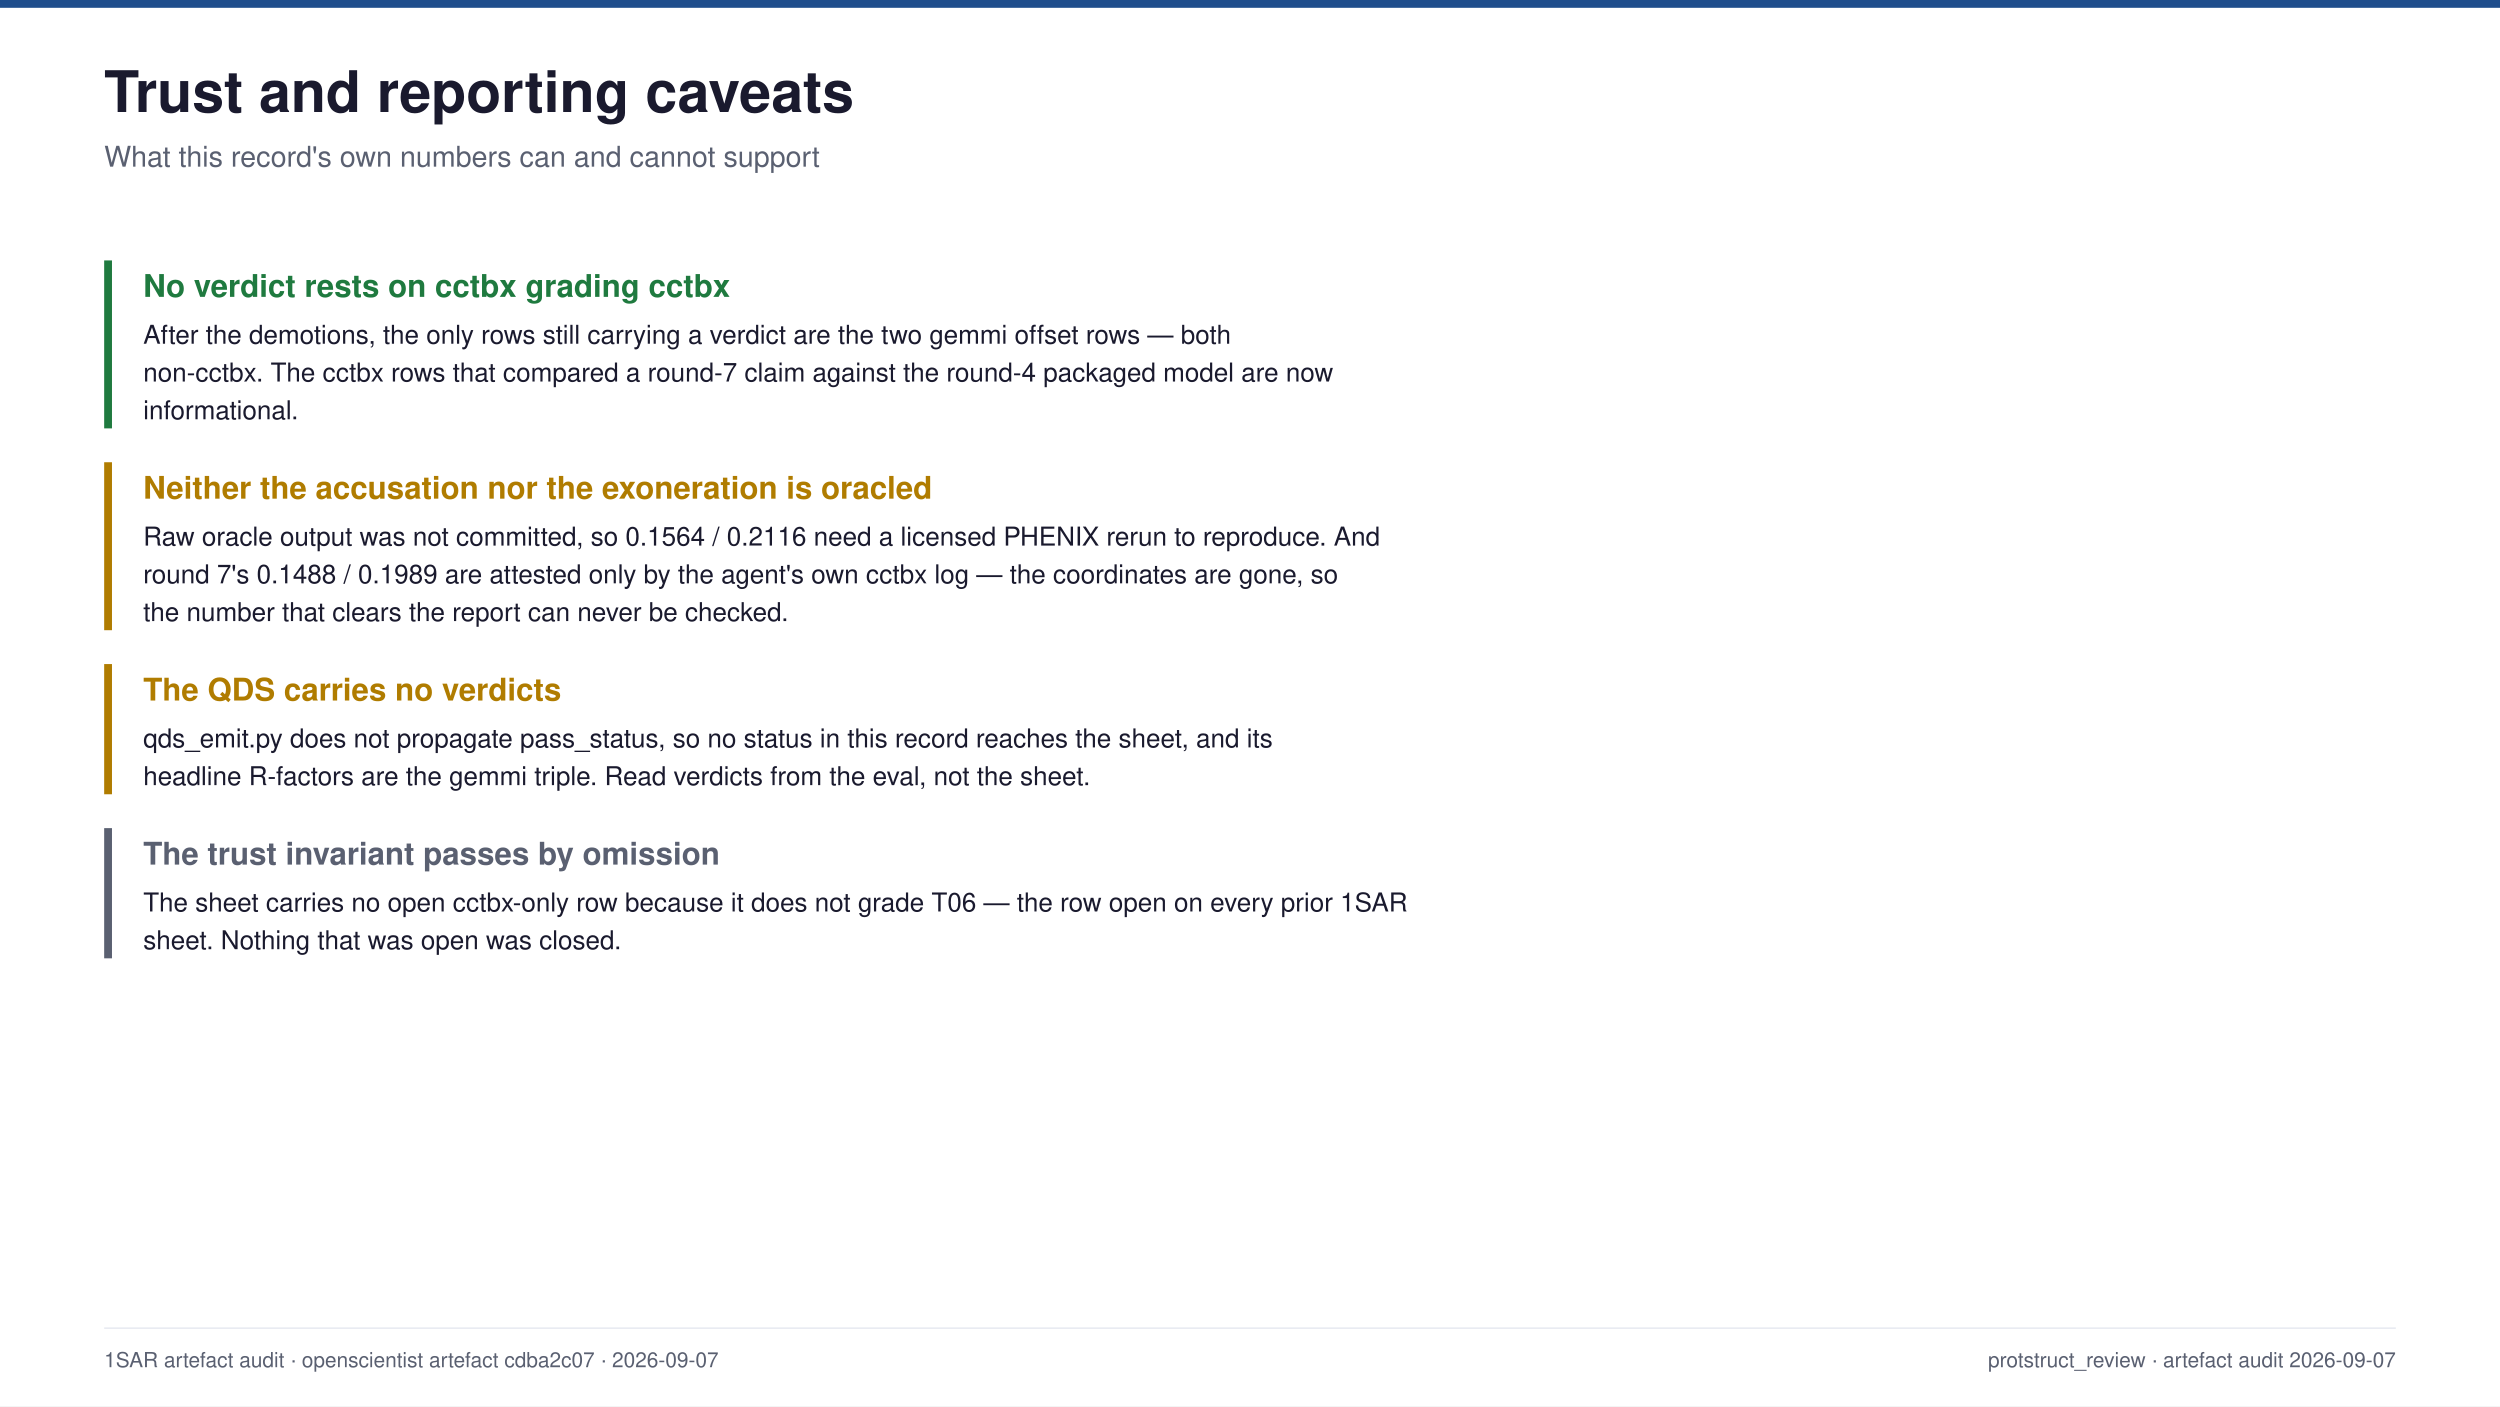
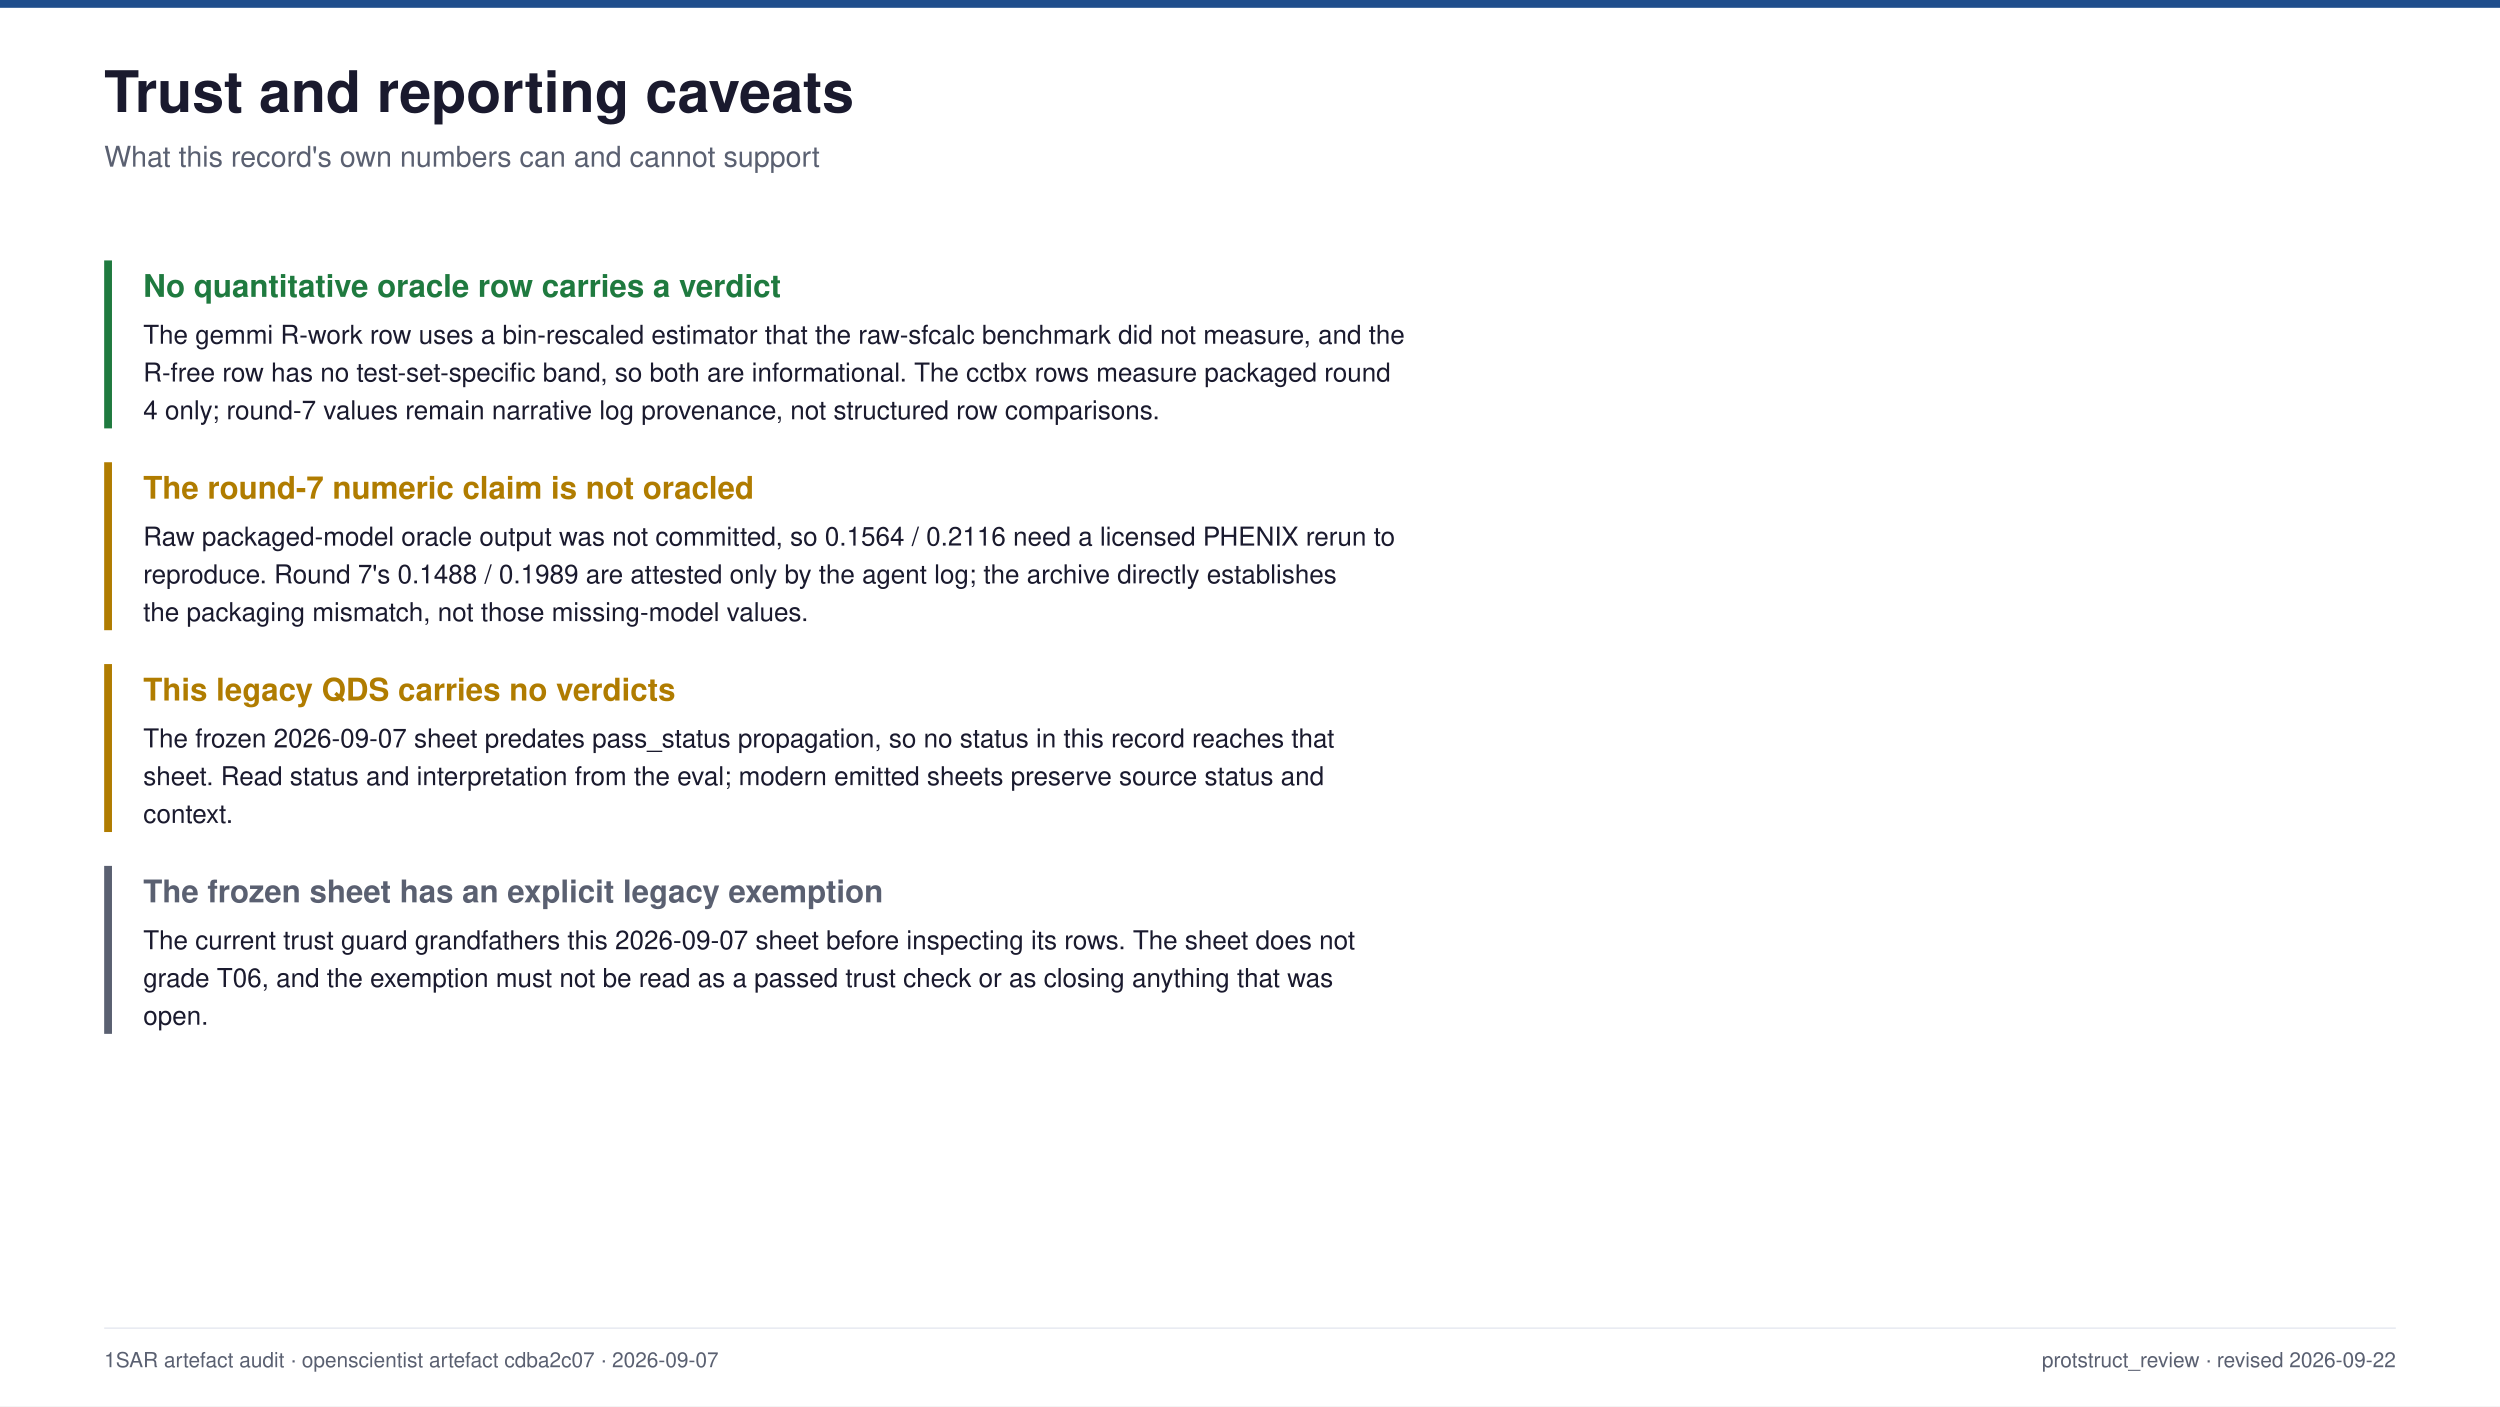
<svg xmlns="http://www.w3.org/2000/svg" width="1920" height="1080" viewBox="0 0 1920 1080" font-family="Helvetica, Arial, sans-serif">
  <rect width="100%" height="100%" fill="#ffffff" />
  <rect x="0" y="0" width="1920" height="6" fill="#1f4e8c" />
  <text x="80" y="86" font-size="44" font-weight="700" fill="#1a1a2e">Trust and reporting caveats</text>
  <text x="80" y="128" font-size="22" font-weight="400" fill="#5a6071">What this record's own numbers can and cannot support</text>
  <line x1="80" y1="1020" x2="1840" y2="1020" stroke="#e3e6ee" stroke-width="1" />
  <text x="80" y="1050" font-size="16" fill="#5a6071">1SAR artefact audit · openscientist artefact cdba2c07 · 2026-09-07</text>
-   <text x="1840" y="1050" font-size="16" fill="#5a6071" text-anchor="end">protstruct_review · artefact audit 2026-09-07</text>
+   <text x="1840" y="1050" font-size="16" fill="#5a6071" text-anchor="end">protstruct_review · revised 2026-09-22</text>
  <rect x="80" y="200" width="6" height="129" fill="#1f7a3f" />
-   <text x="110" y="228" font-size="24" font-weight="700" fill="#1f7a3f">No verdict rests on cctbx grading cctbx</text>
-   <text x="110" y="264" font-size="20" font-weight="400" fill="#1a1a2e">After the demotions, the only rows still carrying a verdict are the two gemmi offset rows — both</text>
-   <text x="110" y="293" font-size="20" font-weight="400" fill="#1a1a2e">non-cctbx. The cctbx rows that compared a round-7 claim against the round-4 packaged model are now</text>
-   <text x="110" y="322" font-size="20" font-weight="400" fill="#1a1a2e">informational.</text>
+   <text x="110" y="228" font-size="24" font-weight="700" fill="#1f7a3f">No quantitative oracle row carries a verdict</text>
+   <text x="110" y="264" font-size="20" font-weight="400" fill="#1a1a2e">The gemmi R-work row uses a bin-rescaled estimator that the raw-sfcalc benchmark did not measure, and the</text>
+   <text x="110" y="293" font-size="20" font-weight="400" fill="#1a1a2e">R-free row has no test-set-specific band, so both are informational. The cctbx rows measure packaged round</text>
+   <text x="110" y="322" font-size="20" font-weight="400" fill="#1a1a2e">4 only; round-7 values remain narrative log provenance, not structured row comparisons.</text>
  <rect x="80" y="355" width="6" height="129" fill="#b07c00" />
-   <text x="110" y="383" font-size="24" font-weight="700" fill="#b07c00">Neither the accusation nor the exoneration is oracled</text>
-   <text x="110" y="419" font-size="20" font-weight="400" fill="#1a1a2e">Raw oracle output was not committed, so 0.1564 / 0.2116 need a licensed PHENIX rerun to reproduce. And</text>
-   <text x="110" y="448" font-size="20" font-weight="400" fill="#1a1a2e">round 7's 0.1488 / 0.1989 are attested only by the agent's own cctbx log — the coordinates are gone, so</text>
-   <text x="110" y="477" font-size="20" font-weight="400" fill="#1a1a2e">the number that clears the report can never be checked.</text>
-   <rect x="80" y="510" width="6" height="100" fill="#b07c00" />
-   <text x="110" y="538" font-size="24" font-weight="700" fill="#b07c00">The QDS carries no verdicts</text>
-   <text x="110" y="574" font-size="20" font-weight="400" fill="#1a1a2e">qds_emit.py does not propagate pass_status, so no status in this record reaches the sheet, and its</text>
-   <text x="110" y="603" font-size="20" font-weight="400" fill="#1a1a2e">headline R-factors are the gemmi triple. Read verdicts from the eval, not the sheet.</text>
-   <rect x="80" y="636" width="6" height="100" fill="#5a6071" />
-   <text x="110" y="664" font-size="24" font-weight="700" fill="#5a6071">The trust invariant passes by omission</text>
-   <text x="110" y="700" font-size="20" font-weight="400" fill="#1a1a2e">The sheet carries no open cctbx-only row because it does not grade T06 — the row open on every prior 1SAR</text>
-   <text x="110" y="729" font-size="20" font-weight="400" fill="#1a1a2e">sheet. Nothing that was open was closed.</text>
+   <text x="110" y="383" font-size="24" font-weight="700" fill="#b07c00">The round-7 numeric claim is not oracled</text>
+   <text x="110" y="419" font-size="20" font-weight="400" fill="#1a1a2e">Raw packaged-model oracle output was not committed, so 0.1564 / 0.2116 need a licensed PHENIX rerun to</text>
+   <text x="110" y="448" font-size="20" font-weight="400" fill="#1a1a2e">reproduce. Round 7's 0.1488 / 0.1989 are attested only by the agent log; the archive directly establishes</text>
+   <text x="110" y="477" font-size="20" font-weight="400" fill="#1a1a2e">the packaging mismatch, not those missing-model values.</text>
+   <rect x="80" y="510" width="6" height="129" fill="#b07c00" />
+   <text x="110" y="538" font-size="24" font-weight="700" fill="#b07c00">This legacy QDS carries no verdicts</text>
+   <text x="110" y="574" font-size="20" font-weight="400" fill="#1a1a2e">The frozen 2026-09-07 sheet predates pass_status propagation, so no status in this record reaches that</text>
+   <text x="110" y="603" font-size="20" font-weight="400" fill="#1a1a2e">sheet. Read status and interpretation from the eval; modern emitted sheets preserve source status and</text>
+   <text x="110" y="632" font-size="20" font-weight="400" fill="#1a1a2e">context.</text>
+   <rect x="80" y="665" width="6" height="129" fill="#5a6071" />
+   <text x="110" y="693" font-size="24" font-weight="700" fill="#5a6071">The frozen sheet has an explicit legacy exemption</text>
+   <text x="110" y="729" font-size="20" font-weight="400" fill="#1a1a2e">The current trust guard grandfathers this 2026-09-07 sheet before inspecting its rows. The sheet does not</text>
+   <text x="110" y="758" font-size="20" font-weight="400" fill="#1a1a2e">grade T06, and the exemption must not be read as a passed trust check or as closing anything that was</text>
+   <text x="110" y="787" font-size="20" font-weight="400" fill="#1a1a2e">open.</text>
</svg>
